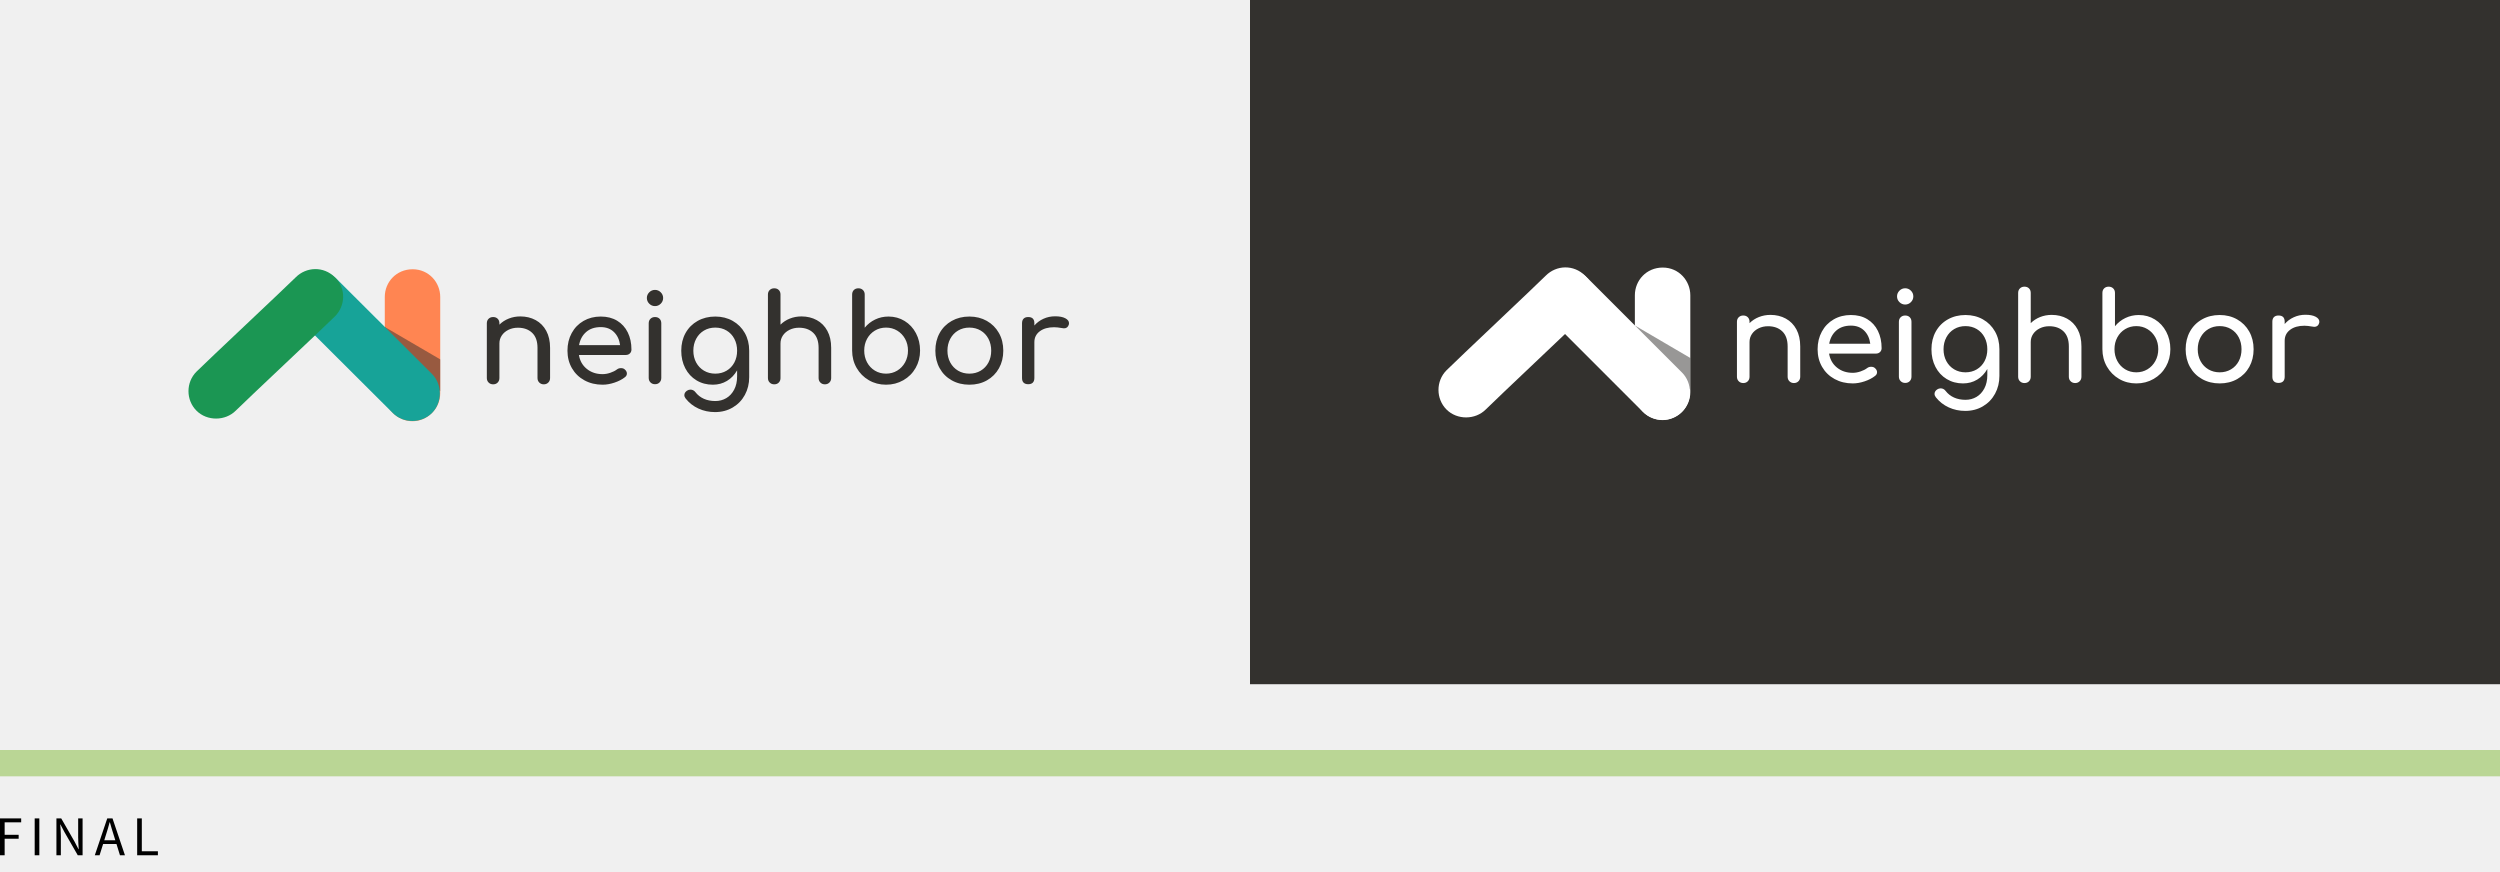
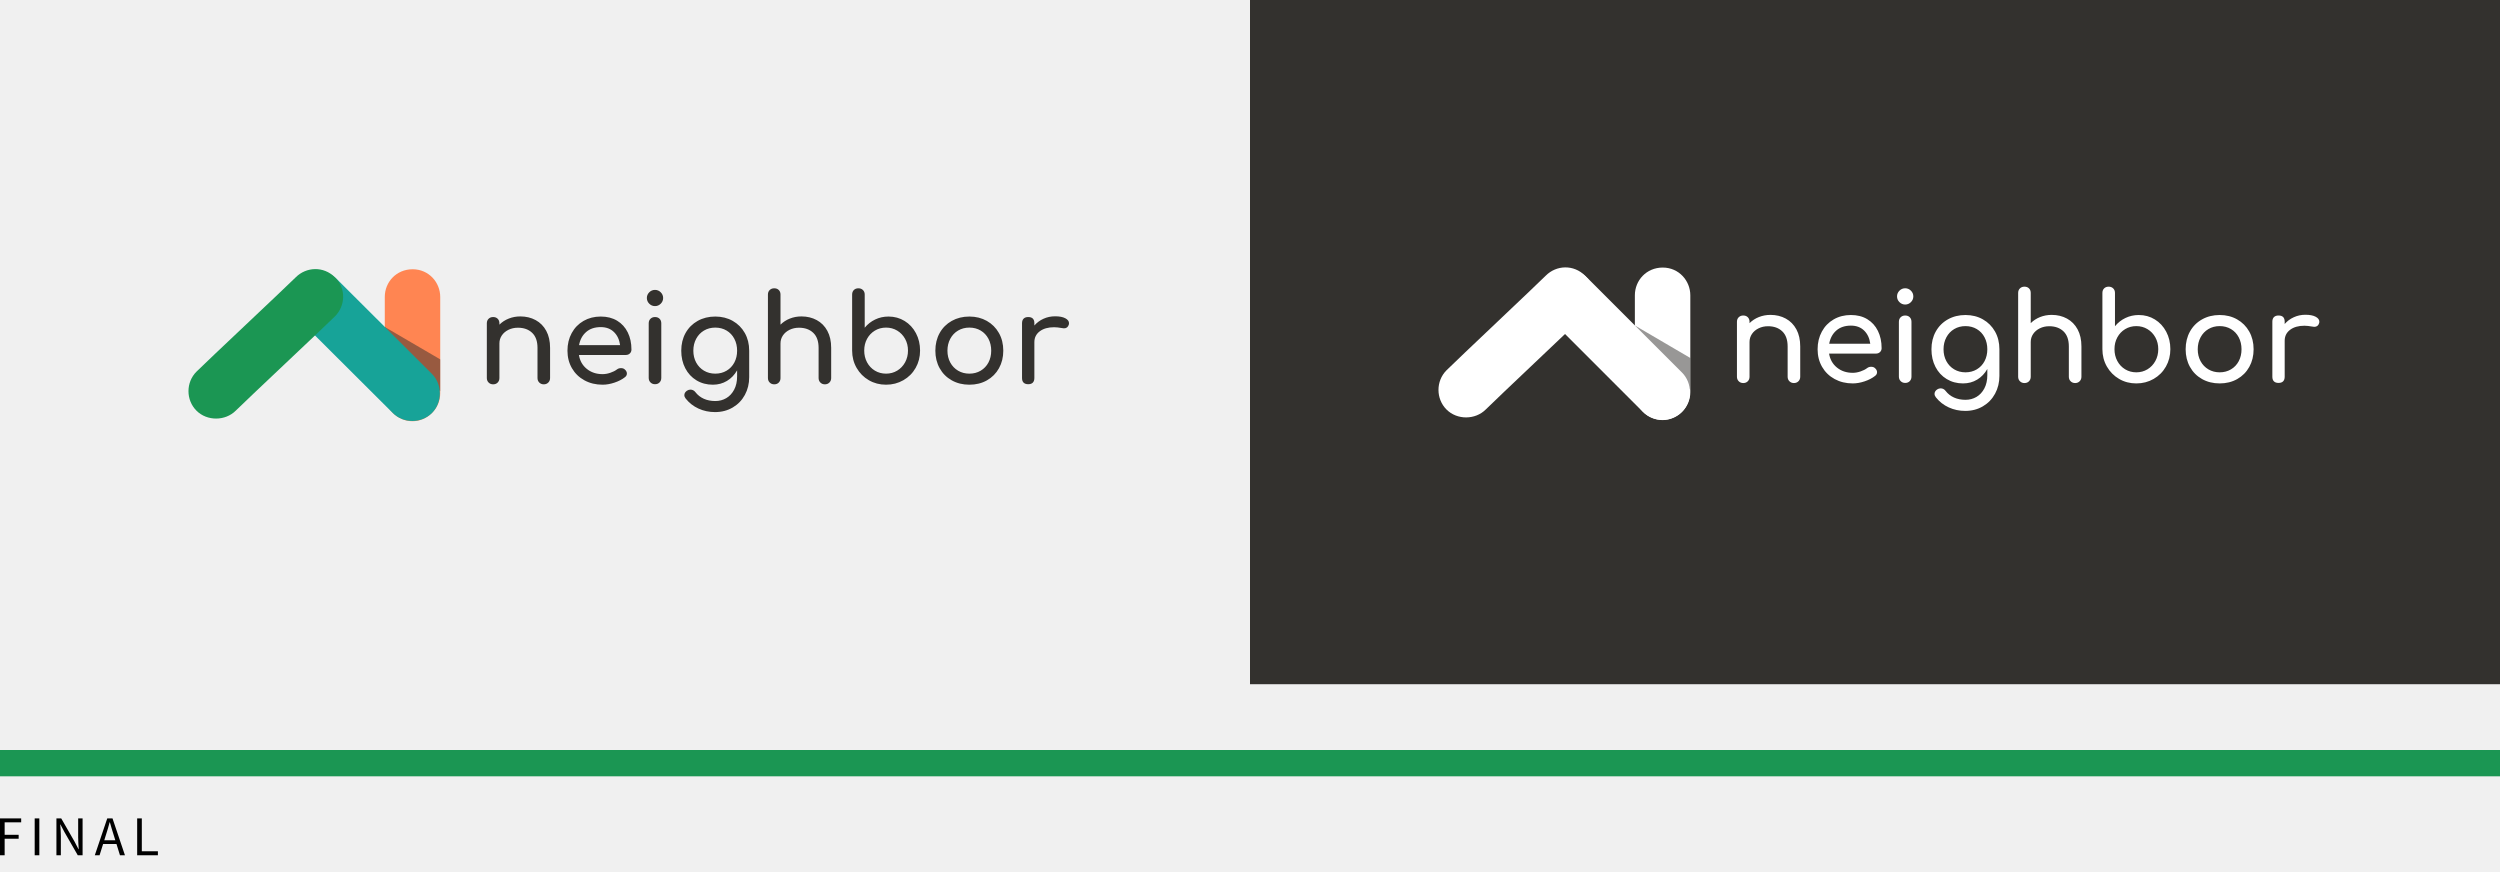
<svg xmlns="http://www.w3.org/2000/svg" preserveAspectRatio="none" width="100%" height="100%" viewBox="0 0 950 331">
  <g fill="none" fill-rule="evenodd">
    <g transform="translate(0 285)">
-       <path d="m0 0h950v10h-950z" fill="#83bc39" opacity=".501" />
+       <path d="m0 0h950v10h-950z" fill="#1b9653" />
      <path d="m0 40v-14h8.048v1.494h-6.281v4.738h5.323v1.494h-5.323v6.274zm13.18 0v-14h1.767v14zm8.261 0v-14h1.831l5.046 8.793 1.512 2.902h.085c-.043-.711-.089-1.448-.138-2.209s-.075-1.512-.075-2.252v-7.235h1.682v14h-1.831l-5.067-8.814-1.512-2.881h-.085c.057.711.11 1.433.16 2.166.05.733.075 1.469.075 2.209v7.32zm18.843-7.832-.66 2.134h4.194l-.66-2.134c-.256-.783-.497-1.561-.724-2.337s-.454-1.569-.681-2.38h-.085c-.213.811-.433 1.604-.66 2.38-.227.775-.468 1.554-.724 2.337zm-4.258 7.832 4.727-14h2.001l4.727 14h-1.895l-1.32-4.268h-5.089l-1.341 4.268zm16.097 0v-14h1.767v12.485h6.111v1.515z" fill="#000" />
    </g>
    <path d="m475 0h475v260h-475z" fill="#33312e" />
    <g transform="translate(542 96)">
      <path d="m130.788 23.659c2.156 0 4.093.468 5.812 1.405 1.718.937 3.062 2.303 4.031 4.098.969 1.795 1.453 3.958 1.453 6.487v11.522c0 .687-.227 1.257-.68 1.71-.453.453-1.023.679-1.711.679-.687 0-1.258-.226-1.711-.679-.453-.453-.68-1.023-.68-1.71v-11.522c0-2.529-.68-4.442-2.039-5.737s-3.164-1.944-5.413-1.944c-1.312 0-2.507.265-3.585.796-1.078.531-1.922 1.249-2.531 2.154-.609.906-.914 1.92-.914 3.044v13.208c0 .687-.219 1.257-.656 1.71-.437.453-1.015.679-1.734.679-.687 0-1.258-.226-1.711-.679-.453-.453-.68-1.023-.68-1.71v-20.889c0-.718.227-1.296.68-1.733.453-.437 1.023-.656 1.711-.656.719 0 1.297.219 1.734.656.437.437.656 1.015.656 1.733v.515c1-.999 2.187-1.772 3.562-2.318s2.843-.82 4.406-.82zm42.228 12.646c0 .593-.203 1.085-.609 1.475s-.922.585-1.547.585h-17.81c.344 2.186 1.336 3.95 2.976 5.293 1.64 1.343 3.648 2.014 6.022 2.014.937 0 1.914-.172 2.929-.515 1.015-.343 1.851-.765 2.507-1.265.437-.343.953-.515 1.547-.515s1.062.156 1.406.468c.562.468.844.999.844 1.592 0 .562-.25 1.03-.75 1.405-1.062.843-2.382 1.53-3.96 2.061-1.578.531-3.085.796-4.523.796-2.562 0-4.859-.554-6.89-1.663-2.031-1.108-3.617-2.646-4.757-4.613s-1.711-4.2-1.711-6.698.539-4.738 1.617-6.721 2.578-3.528 4.499-4.637c1.922-1.108 4.101-1.663 6.538-1.663 2.406 0 4.484.531 6.233 1.592 1.75 1.062 3.093 2.545 4.031 4.449.937 1.905 1.406 4.09 1.406 6.557zm-11.67-8.571c-2.281 0-4.132.624-5.554 1.873-1.422 1.249-2.32 2.919-2.695 5.011h15.607c-.281-2.092-1.062-3.763-2.343-5.011-1.281-1.249-2.953-1.873-5.015-1.873zm18.232-1.452c0-.718.227-1.296.68-1.733.453-.437 1.023-.656 1.711-.656.719 0 1.297.219 1.734.656.437.437.656 1.015.656 1.733v20.842c0 .687-.219 1.257-.656 1.71s-1.015.679-1.734.679c-.687 0-1.258-.226-1.711-.679-.453-.453-.68-1.023-.68-1.71zm2.39-12.739c.844 0 1.57.304 2.179.913s.914 1.335.914 2.178-.305 1.569-.914 2.178-1.336.913-2.179.913-1.57-.304-2.179-.913-.914-1.335-.914-2.178.305-1.569.914-2.178 1.336-.913 2.179-.913zm22.918 10.163c2.468 0 4.679.554 6.632 1.663 1.953 1.108 3.484 2.646 4.593 4.613s1.664 4.215 1.664 6.744v10.117c0 2.467-.547 4.715-1.64 6.744s-2.632 3.63-4.616 4.801c-1.984 1.171-4.226 1.756-6.726 1.756-2.25 0-4.343-.445-6.28-1.335-1.937-.89-3.562-2.162-4.874-3.817-.344-.437-.516-.874-.516-1.311 0-.656.328-1.218.984-1.686.437-.281.875-.422 1.312-.422.781 0 1.422.328 1.922.984.844 1.093 1.906 1.928 3.187 2.506 1.281.578 2.734.866 4.359.866 1.531 0 2.921-.367 4.171-1.101 1.25-.734 2.25-1.811 3-3.232.75-1.421 1.125-3.115 1.125-5.082v-2.295c-.969 1.717-2.25 3.06-3.843 4.028-1.594.968-3.39 1.452-5.39 1.452-2.312 0-4.382-.554-6.21-1.663-1.828-1.108-3.249-2.646-4.265-4.613-1.015-1.967-1.523-4.2-1.523-6.698 0-2.529.547-4.777 1.64-6.744s2.625-3.505 4.593-4.613c1.968-1.108 4.202-1.663 6.702-1.663zm0 21.779c1.594 0 3.023-.375 4.288-1.124 1.265-.749 2.25-1.788 2.953-3.115s1.055-2.834 1.055-4.52-.352-3.2-1.055-4.543c-.703-1.343-1.687-2.389-2.953-3.138-1.265-.749-2.695-1.124-4.288-1.124-1.594 0-3.023.375-4.288 1.124-1.265.749-2.257 1.795-2.976 3.138-.719 1.343-1.078 2.857-1.078 4.543s.359 3.193 1.078 4.52c.719 1.327 1.711 2.365 2.976 3.115 1.265.749 2.695 1.124 4.288 1.124zm32.761-21.826c2.156 0 4.093.468 5.812 1.405 1.718.937 3.062 2.303 4.031 4.098s1.453 3.958 1.453 6.487v11.522c0 .687-.227 1.257-.68 1.71-.453.453-1.023.679-1.711.679s-1.258-.226-1.711-.679c-.453-.453-.68-1.023-.68-1.71v-11.522c0-2.529-.68-4.442-2.039-5.737s-3.164-1.944-5.413-1.944c-1.312 0-2.507.265-3.585.796-1.078.531-1.922 1.249-2.531 2.154-.609.906-.914 1.92-.914 3.044v13.208c0 .687-.219 1.257-.656 1.71-.437.453-1.015.679-1.734.679-.687 0-1.258-.226-1.711-.679-.453-.453-.68-1.023-.68-1.71v-31.849c0-.718.227-1.296.68-1.733.453-.437 1.023-.656 1.711-.656.719 0 1.297.219 1.734.656.437.437.656 1.015.656 1.733v11.475c1-.999 2.187-1.772 3.562-2.318 1.375-.546 2.843-.82 4.406-.82zm21.653-10.726c.687 0 1.258.219 1.711.656.453.437.68 1.015.68 1.733v12.646c1.094-1.343 2.421-2.389 3.984-3.138 1.562-.749 3.249-1.124 5.062-1.124 2.25 0 4.288.562 6.116 1.686s3.265 2.677 4.312 4.66 1.57 4.192 1.57 6.627-.562 4.645-1.687 6.627c-1.125 1.983-2.679 3.544-4.663 4.684-1.984 1.14-4.179 1.71-6.585 1.71-2.406 0-4.585-.57-6.538-1.71-1.953-1.14-3.499-2.701-4.64-4.684s-1.711-4.192-1.711-6.627v-21.357c0-.718.219-1.296.656-1.733.437-.437 1.015-.656 1.734-.656zm10.498 32.551c1.562 0 2.976-.382 4.242-1.147s2.265-1.819 3-3.161c.734-1.343 1.101-2.841 1.101-4.496 0-1.655-.367-3.146-1.101-4.473s-1.734-2.373-3-3.138c-1.265-.765-2.679-1.147-4.242-1.147-1.562 0-2.976.382-4.242 1.147-1.265.765-2.257 1.811-2.976 3.138-.719 1.327-1.078 2.818-1.078 4.473 0 1.655.359 3.154 1.078 4.496.719 1.343 1.711 2.396 2.976 3.161s2.679 1.147 4.242 1.147zm31.683-21.779c2.468 0 4.679.554 6.632 1.663 1.953 1.108 3.484 2.646 4.593 4.613 1.109 1.967 1.664 4.215 1.664 6.744 0 2.498-.547 4.73-1.64 6.698s-2.617 3.505-4.57 4.613c-1.953 1.108-4.179 1.663-6.679 1.663-2.5 0-4.734-.554-6.702-1.663-1.968-1.108-3.499-2.646-4.593-4.613s-1.64-4.2-1.64-6.698c0-2.529.547-4.777 1.64-6.744s2.625-3.505 4.593-4.613c1.968-1.108 4.202-1.663 6.702-1.663zm0 4.215c-1.594 0-3.023.375-4.288 1.124-1.265.749-2.257 1.795-2.976 3.138-.719 1.343-1.078 2.857-1.078 4.543s.359 3.193 1.078 4.52c.719 1.327 1.711 2.365 2.976 3.115 1.265.749 2.695 1.124 4.288 1.124 1.594 0 3.023-.375 4.288-1.124 1.265-.749 2.25-1.788 2.953-3.115s1.055-2.834 1.055-4.52-.352-3.2-1.055-4.543c-.703-1.343-1.687-2.389-2.953-3.138-1.265-.749-2.695-1.124-4.288-1.124zm32.573-4.309c1.656 0 2.953.25 3.89.749.937.5 1.406 1.124 1.406 1.873 0 .219-.016.375-.047.468-.281.999-.906 1.499-1.875 1.499-.156 0-.391-.031-.703-.094-1.25-.219-2.265-.328-3.046-.328-2.25 0-4.062.515-5.437 1.546-1.375 1.03-2.062 2.42-2.062 4.168v13.676c0 .749-.195 1.327-.586 1.733-.391.406-.976.609-1.758.609-.75 0-1.328-.195-1.734-.585s-.609-.976-.609-1.756v-20.936c0-.749.203-1.327.609-1.733s.984-.609 1.734-.609c1.562 0 2.343.781 2.343 2.342v.89c.937-1.093 2.093-1.952 3.468-2.576 1.375-.624 2.843-.937 4.406-.937z" fill="#fff" fill-rule="nonzero" />
      <path d="m79.248 16.211c0-5.661 4.401-10.538 10.589-10.538s10.485 5.055 10.485 10.538v36.868c0 5.614-4.812 10.553-10.537 10.553s-10.537-4.763-10.537-10.553c0-5.79 0-31.207 0-36.868z" fill="#fff" />
      <path d="m90.347 22.258 6.167 23.636-8.587 8.587-1.739-28.064z" fill="#33312e" fill-opacity=".503" transform="matrix(.7071068 -.7071068 .7071068 .7071068 -.37541 75.83284)" />
      <g fill="#fff">
        <path d="m61.209 9.614c0-5.661 4.402-10.538 10.59-10.538s10.485 5.054 10.485 10.537c-0 5.483-.003 45.251-.003 50.865-0 5.614-4.813 10.553-10.538 10.553-5.725 0-10.537-4.763-10.537-10.552s.003-45.204.003-50.865z" transform="matrix(.7071068 -.7071068 .7071068 .7071068 -3.772614 60.9987)" />
        <path d="m24.07 8.114c-0-5.661 4.401-10.537 10.589-10.537s10.486 5.056 10.486 10.538c0 5.483-1.239 46.493-1.239 52.106 0 5.614-4.812 10.553-10.537 10.552s-10.538-4.764-10.538-10.553c-0-5.79 1.239-46.446 1.239-52.106z" transform="matrix(.7071068 .7071068 -.7071068 .7071068 34.12033 -14.02353)" />
      </g>
    </g>
    <g transform="translate(67 94)">
      <path d="m130.739 26.24c2.155 0 4.092.467 5.809 1.4s3.061 2.294 4.029 4.083c.968 1.789 1.452 3.943 1.452 6.463v11.48c0 .684-.226 1.252-.679 1.703-.453.451-1.023.677-1.71.677-.687 0-1.257-.226-1.71-.677-.453-.451-.679-1.019-.679-1.703v-11.48c0-2.52-.679-4.426-2.038-5.717-1.359-1.291-3.162-1.937-5.411-1.937-1.312 0-2.506.264-3.584.793-1.078.529-1.921 1.244-2.53 2.147-.609.902-.914 1.913-.914 3.033v13.16c0 .684-.219 1.252-.656 1.703-.437.451-1.015.677-1.733.677-.687 0-1.257-.226-1.71-.677-.453-.451-.679-1.019-.679-1.703v-20.813c0-.716.226-1.291.679-1.727.453-.436 1.023-.653 1.71-.653.718 0 1.296.218 1.733.653.437.436.656 1.011.656 1.727v.513c.999-.996 2.186-1.766 3.561-2.31 1.374-.544 2.842-.817 4.404-.817zm42.212 12.6c0 .591-.203 1.081-.609 1.47-.406.389-.921.583-1.546.583h-17.803c.344 2.178 1.335 3.936 2.975 5.273 1.64 1.338 3.647 2.007 6.02 2.007.937 0 1.913-.171 2.928-.513s1.851-.762 2.506-1.26c.437-.342.953-.513 1.546-.513.593 0 1.062.156 1.406.467.562.467.843.996.843 1.587 0 .56-.25 1.027-.75 1.4-1.062.84-2.382 1.524-3.959 2.053-1.577.529-3.084.793-4.521.793-2.561 0-4.857-.552-6.887-1.657s-3.615-2.637-4.755-4.597-1.71-4.184-1.71-6.673.539-4.721 1.616-6.697c1.078-1.976 2.577-3.516 4.498-4.62 1.921-1.104 4.099-1.657 6.536-1.657 2.405 0 4.482.529 6.231 1.587 1.749 1.058 3.092 2.536 4.029 4.433.937 1.898 1.406 4.076 1.406 6.533zm-11.666-8.54c-2.28 0-4.131.622-5.552 1.867-1.421 1.244-2.319 2.909-2.694 4.993h15.601c-.281-2.084-1.062-3.749-2.343-4.993-1.281-1.244-2.952-1.867-5.013-1.867zm18.225-1.447c0-.716.226-1.291.679-1.727.453-.436 1.023-.653 1.71-.653.718 0 1.296.218 1.733.653.437.436.656 1.011.656 1.727v20.767c0 .684-.219 1.252-.656 1.703-.437.451-1.015.677-1.733.677-.687 0-1.257-.226-1.71-.677-.453-.451-.679-1.019-.679-1.703zm2.389-12.693c.843 0 1.569.303 2.179.91s.914 1.33.914 2.17-.305 1.563-.914 2.17-1.335.91-2.179.91-1.569-.303-2.179-.91-.914-1.33-.914-2.17.305-1.563.914-2.17 1.335-.91 2.179-.91zm22.91 10.127c2.467 0 4.677.552 6.629 1.657 1.952 1.104 3.483 2.637 4.591 4.597s1.663 4.2 1.663 6.72v10.08c0 2.458-.547 4.698-1.64 6.72s-2.631 3.617-4.615 4.783-4.224 1.75-6.723 1.75c-2.249 0-4.341-.443-6.278-1.33s-3.561-2.154-4.872-3.803c-.344-.436-.515-.871-.515-1.307 0-.653.328-1.213.984-1.68.437-.28.875-.42 1.312-.42.781 0 1.421.327 1.921.98.843 1.089 1.905 1.921 3.186 2.497s2.733.863 4.357.863c1.53 0 2.92-.366 4.17-1.097 1.249-.731 2.249-1.804 2.998-3.22.75-1.416 1.124-3.103 1.124-5.063v-2.287c-.968 1.711-2.249 3.049-3.842 4.013s-3.389 1.447-5.388 1.447c-2.311 0-4.381-.552-6.208-1.657-1.827-1.104-3.248-2.637-4.263-4.597s-1.523-4.184-1.523-6.673c0-2.52.547-4.76 1.64-6.72 1.093-1.96 2.624-3.492 4.591-4.597 1.968-1.104 4.201-1.657 6.7-1.657zm0 21.7c1.593 0 3.022-.373 4.287-1.12 1.265-.747 2.249-1.781 2.952-3.103.703-1.322 1.054-2.823 1.054-4.503s-.351-3.189-1.054-4.527c-.703-1.338-1.687-2.38-2.952-3.127-1.265-.747-2.694-1.12-4.287-1.12-1.593 0-3.022.373-4.287 1.12-1.265.747-2.257 1.789-2.975 3.127-.718 1.338-1.078 2.847-1.078 4.527s.359 3.181 1.078 4.503c.718 1.322 1.71 2.357 2.975 3.103 1.265.747 2.694 1.12 4.287 1.12zm32.748-21.747c2.155 0 4.092.467 5.809 1.4 1.718.933 3.061 2.294 4.029 4.083.968 1.789 1.452 3.943 1.452 6.463v11.48c0 .684-.226 1.252-.679 1.703-.453.451-1.023.677-1.71.677-.687 0-1.257-.226-1.71-.677-.453-.451-.679-1.019-.679-1.703v-11.48c0-2.52-.679-4.426-2.038-5.717-1.359-1.291-3.162-1.937-5.411-1.937-1.312 0-2.506.264-3.584.793-1.078.529-1.921 1.244-2.53 2.147-.609.902-.914 1.913-.914 3.033v13.16c0 .684-.219 1.252-.656 1.703-.437.451-1.015.677-1.733.677-.687 0-1.257-.226-1.71-.677-.453-.451-.679-1.019-.679-1.703v-31.733c0-.716.226-1.291.679-1.727.453-.436 1.023-.653 1.71-.653.718 0 1.296.218 1.733.653.437.436.656 1.011.656 1.727v11.433c.999-.996 2.186-1.766 3.561-2.31 1.374-.544 2.842-.817 4.404-.817zm21.645-10.687c.687 0 1.257.218 1.71.653.453.436.679 1.011.679 1.727v12.6c1.093-1.338 2.421-2.38 3.982-3.127 1.562-.747 3.248-1.12 5.06-1.12 2.249 0 4.287.56 6.114 1.68 1.827 1.12 3.264 2.668 4.31 4.643 1.046 1.976 1.569 4.177 1.569 6.603s-.562 4.628-1.687 6.603c-1.124 1.976-2.678 3.531-4.662 4.667-1.983 1.136-4.177 1.703-6.582 1.703s-4.584-.568-6.536-1.703c-1.952-1.136-3.498-2.691-4.638-4.667-1.14-1.976-1.71-4.177-1.71-6.603v-21.28c0-.716.219-1.291.656-1.727.437-.436 1.015-.653 1.733-.653zm10.494 32.433c1.562 0 2.975-.381 4.24-1.143 1.265-.762 2.264-1.812 2.998-3.15.734-1.338 1.101-2.831 1.101-4.48 0-1.649-.367-3.134-1.101-4.457-.734-1.322-1.733-2.364-2.998-3.127s-2.678-1.143-4.24-1.143c-1.562 0-2.975.381-4.24 1.143s-2.257 1.804-2.975 3.127c-.718 1.322-1.078 2.808-1.078 4.457 0 1.649.359 3.142 1.078 4.48.718 1.338 1.71 2.388 2.975 3.15 1.265.762 2.678 1.143 4.24 1.143zm31.671-21.7c2.467 0 4.677.552 6.629 1.657 1.952 1.104 3.483 2.637 4.591 4.597s1.663 4.2 1.663 6.72c0 2.489-.547 4.713-1.64 6.673-1.093 1.96-2.616 3.492-4.568 4.597-1.952 1.104-4.177 1.657-6.676 1.657s-4.732-.552-6.7-1.657c-1.968-1.104-3.498-2.637-4.591-4.597s-1.64-4.184-1.64-6.673c0-2.52.547-4.76 1.64-6.72s2.624-3.492 4.591-4.597c1.968-1.104 4.201-1.657 6.7-1.657zm0 4.2c-1.593 0-3.022.373-4.287 1.12s-2.257 1.789-2.975 3.127c-.718 1.338-1.078 2.847-1.078 4.527s.359 3.181 1.078 4.503c.718 1.322 1.71 2.357 2.975 3.103s2.694 1.12 4.287 1.12 3.022-.373 4.287-1.12 2.249-1.781 2.952-3.103c.703-1.322 1.054-2.823 1.054-4.503s-.351-3.189-1.054-4.527c-.703-1.338-1.687-2.38-2.952-3.127s-2.694-1.12-4.287-1.12zm32.561-4.293c1.655 0 2.952.249 3.889.747.937.498 1.406 1.12 1.406 1.867 0 .218-.016.373-.047.467-.281.996-.906 1.493-1.874 1.493-.156 0-.39-.031-.703-.093-1.249-.218-2.264-.327-3.045-.327-2.249 0-4.06.513-5.435 1.54s-2.061 2.411-2.061 4.153v13.627c0 .747-.195 1.322-.586 1.727-.39.404-.976.607-1.757.607-.75 0-1.327-.194-1.733-.583-.406-.389-.609-.972-.609-1.75v-20.86c0-.747.203-1.322.609-1.727s.984-.607 1.733-.607c1.562 0 2.343.778 2.343 2.333v.887c.937-1.089 2.093-1.944 3.467-2.567 1.374-.622 2.842-.933 4.404-.933z" fill="#33312e" fill-rule="nonzero" />
      <g transform="translate(0 2.666667)">
        <path d="m79.219 16.152c0-5.64 4.399-10.5 10.585-10.5 6.186 0 10.481 5.037 10.481 10.5v36.735c0 5.594-4.81 10.515-10.533 10.515s-10.533-4.746-10.533-10.515c0-5.769 0-31.094 0-36.735z" fill="#ff8552" />
        <path d="m90.287 22.153 6.193 23.599-8.556 8.556-1.781-28.011z" fill="#33312e" fill-opacity=".503" transform="matrix(.7071068 -.7071068 .7071068 .7071068 -.288475 75.76468)" />
        <path d="m61.163 9.521c-.009-5.649 4.376-10.51 10.552-10.5 6.176.01 10.473 5.061 10.481 10.533s.071 45.161.08 50.763c.009 5.603-4.786 10.524-10.5 10.515s-10.524-4.77-10.533-10.548c-.009-5.778-.071-45.114-.08-50.763z" fill="#17a398" transform="matrix(.7071068 -.7071068 .7071068 .7071068 -3.690585 60.9428)" />
        <path d="m24.12 8.058c.009-5.649 4.409-10.523 10.585-10.533 6.176-.01 10.457 5.028 10.448 10.5-.009 5.472-1.312 46.402-1.321 52.004-.009 5.603-4.819 10.539-10.533 10.548s-10.509-4.737-10.5-10.515c.009-5.778 1.312-46.355 1.321-52.004z" fill="#1b9653" transform="matrix(.7071068 .7071068 -.7071068 .7071068 34.02909 -14.05096)" />
      </g>
    </g>
  </g>
</svg>
